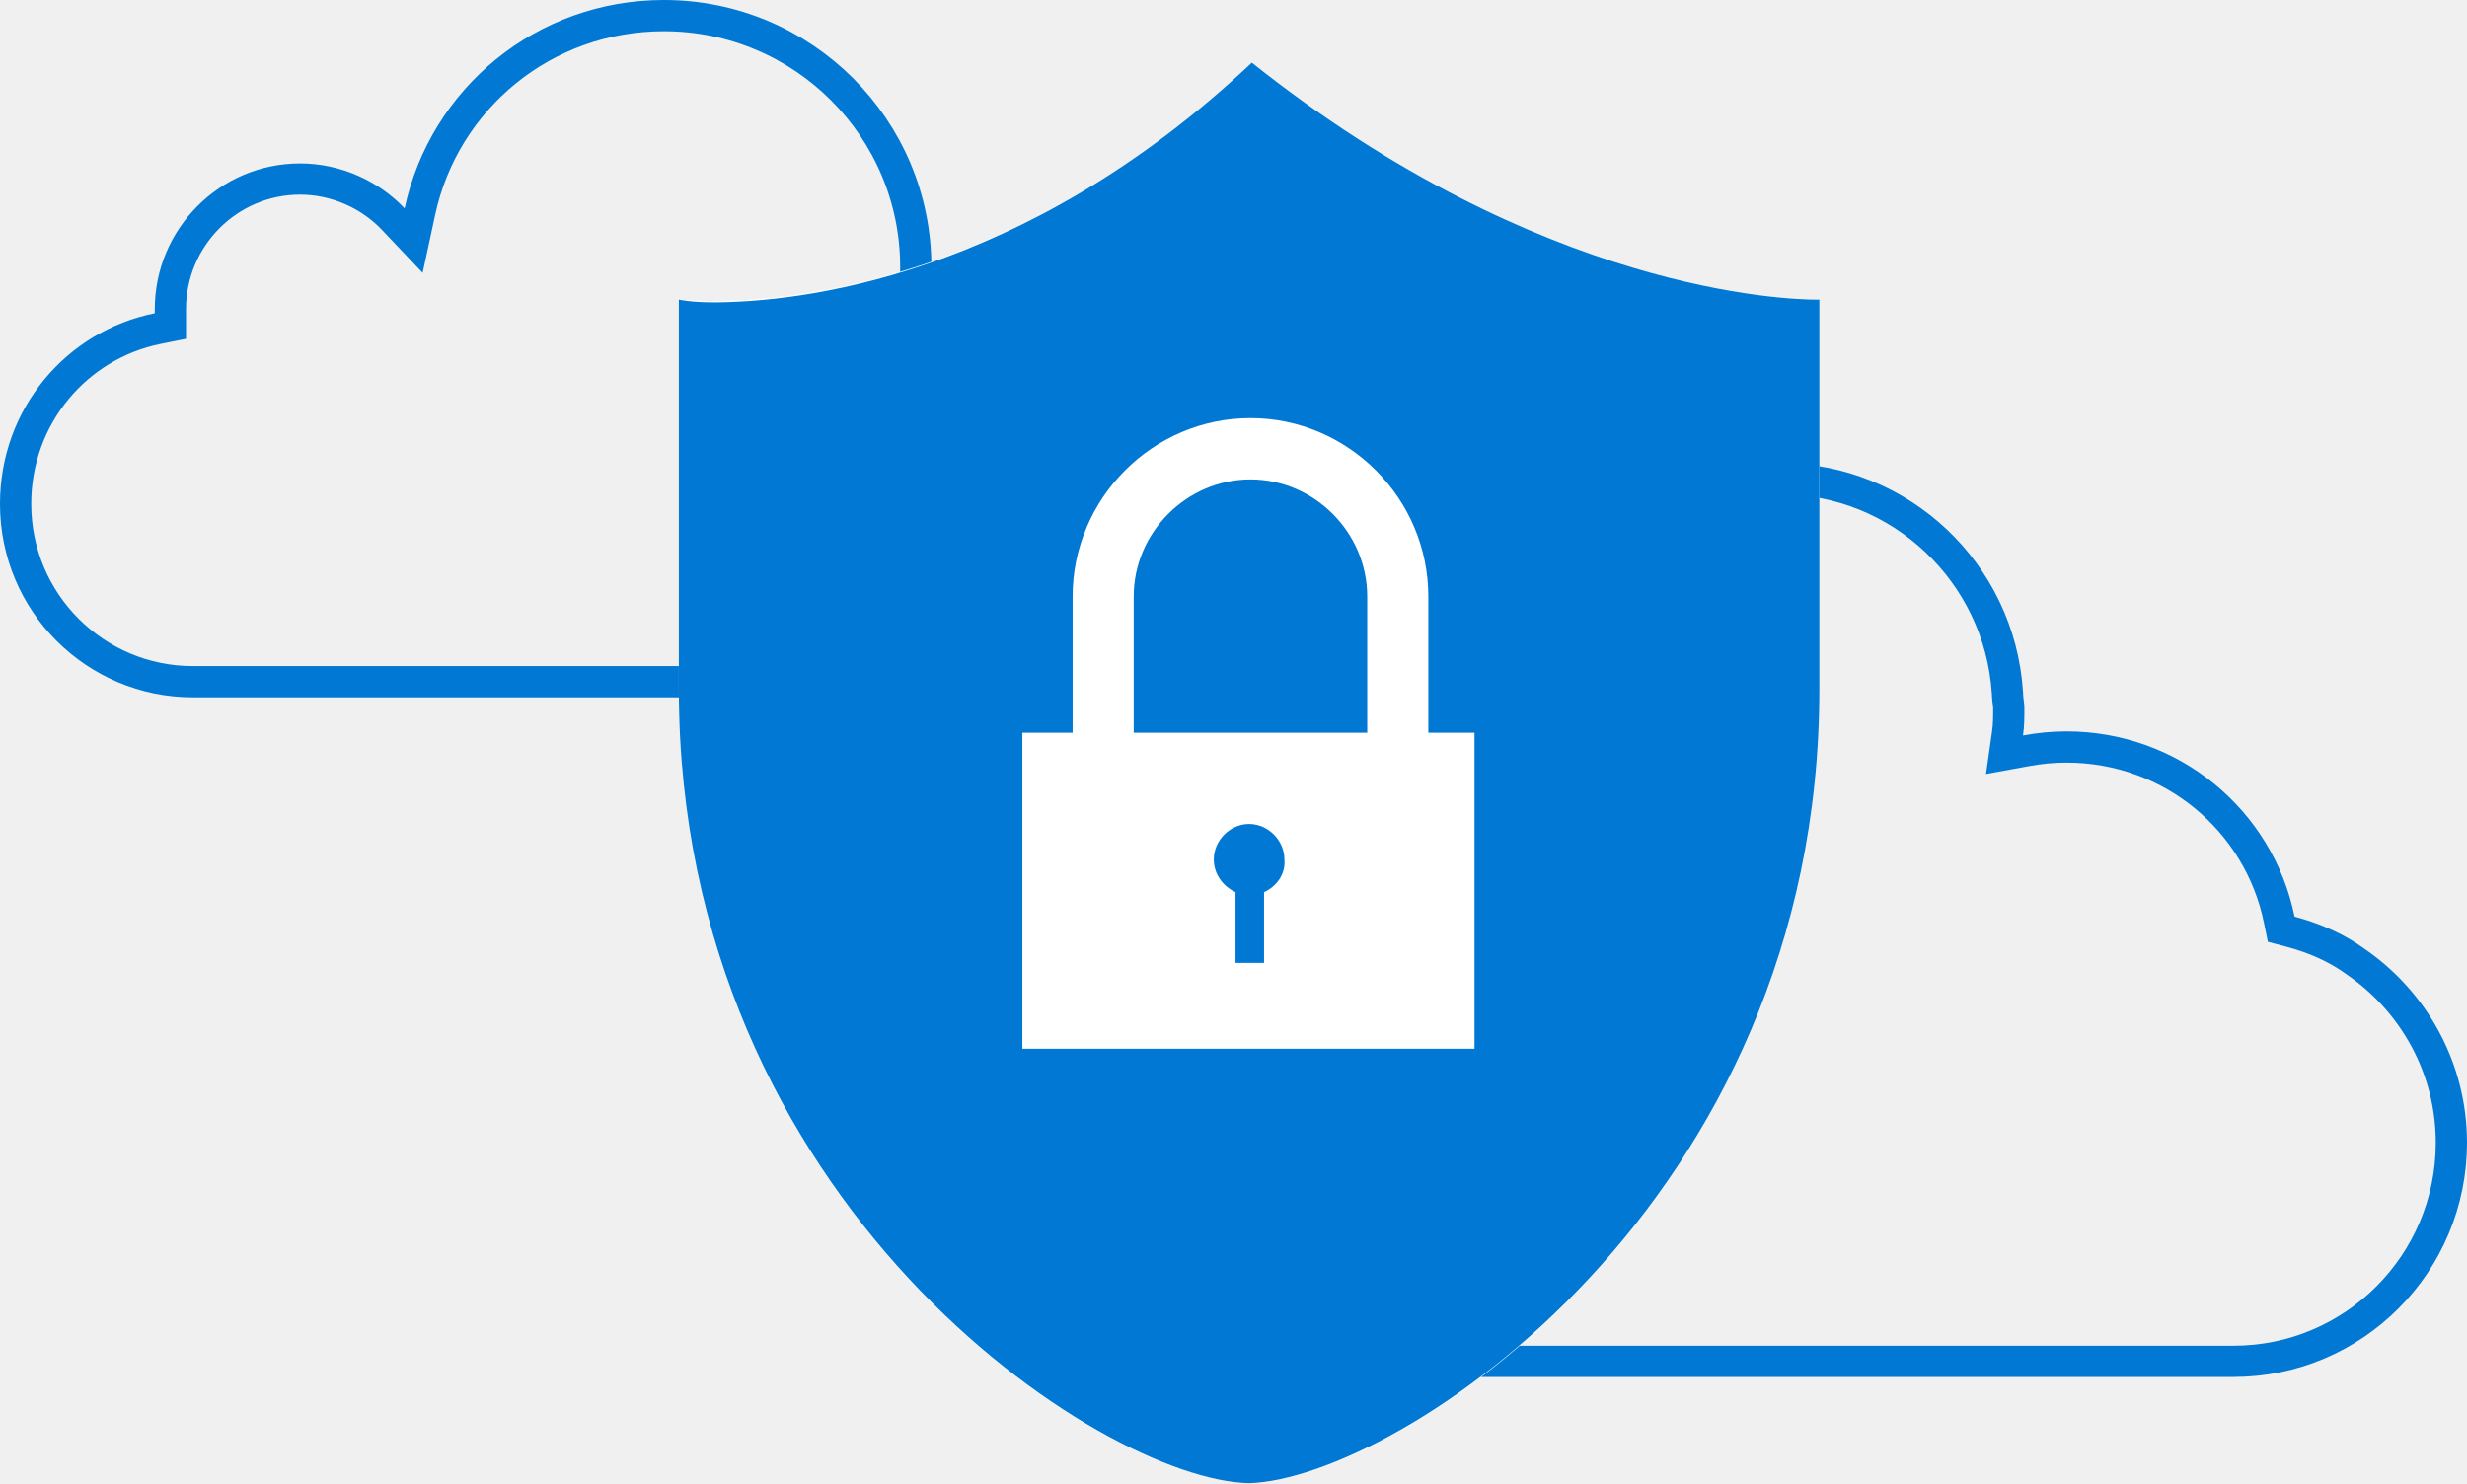
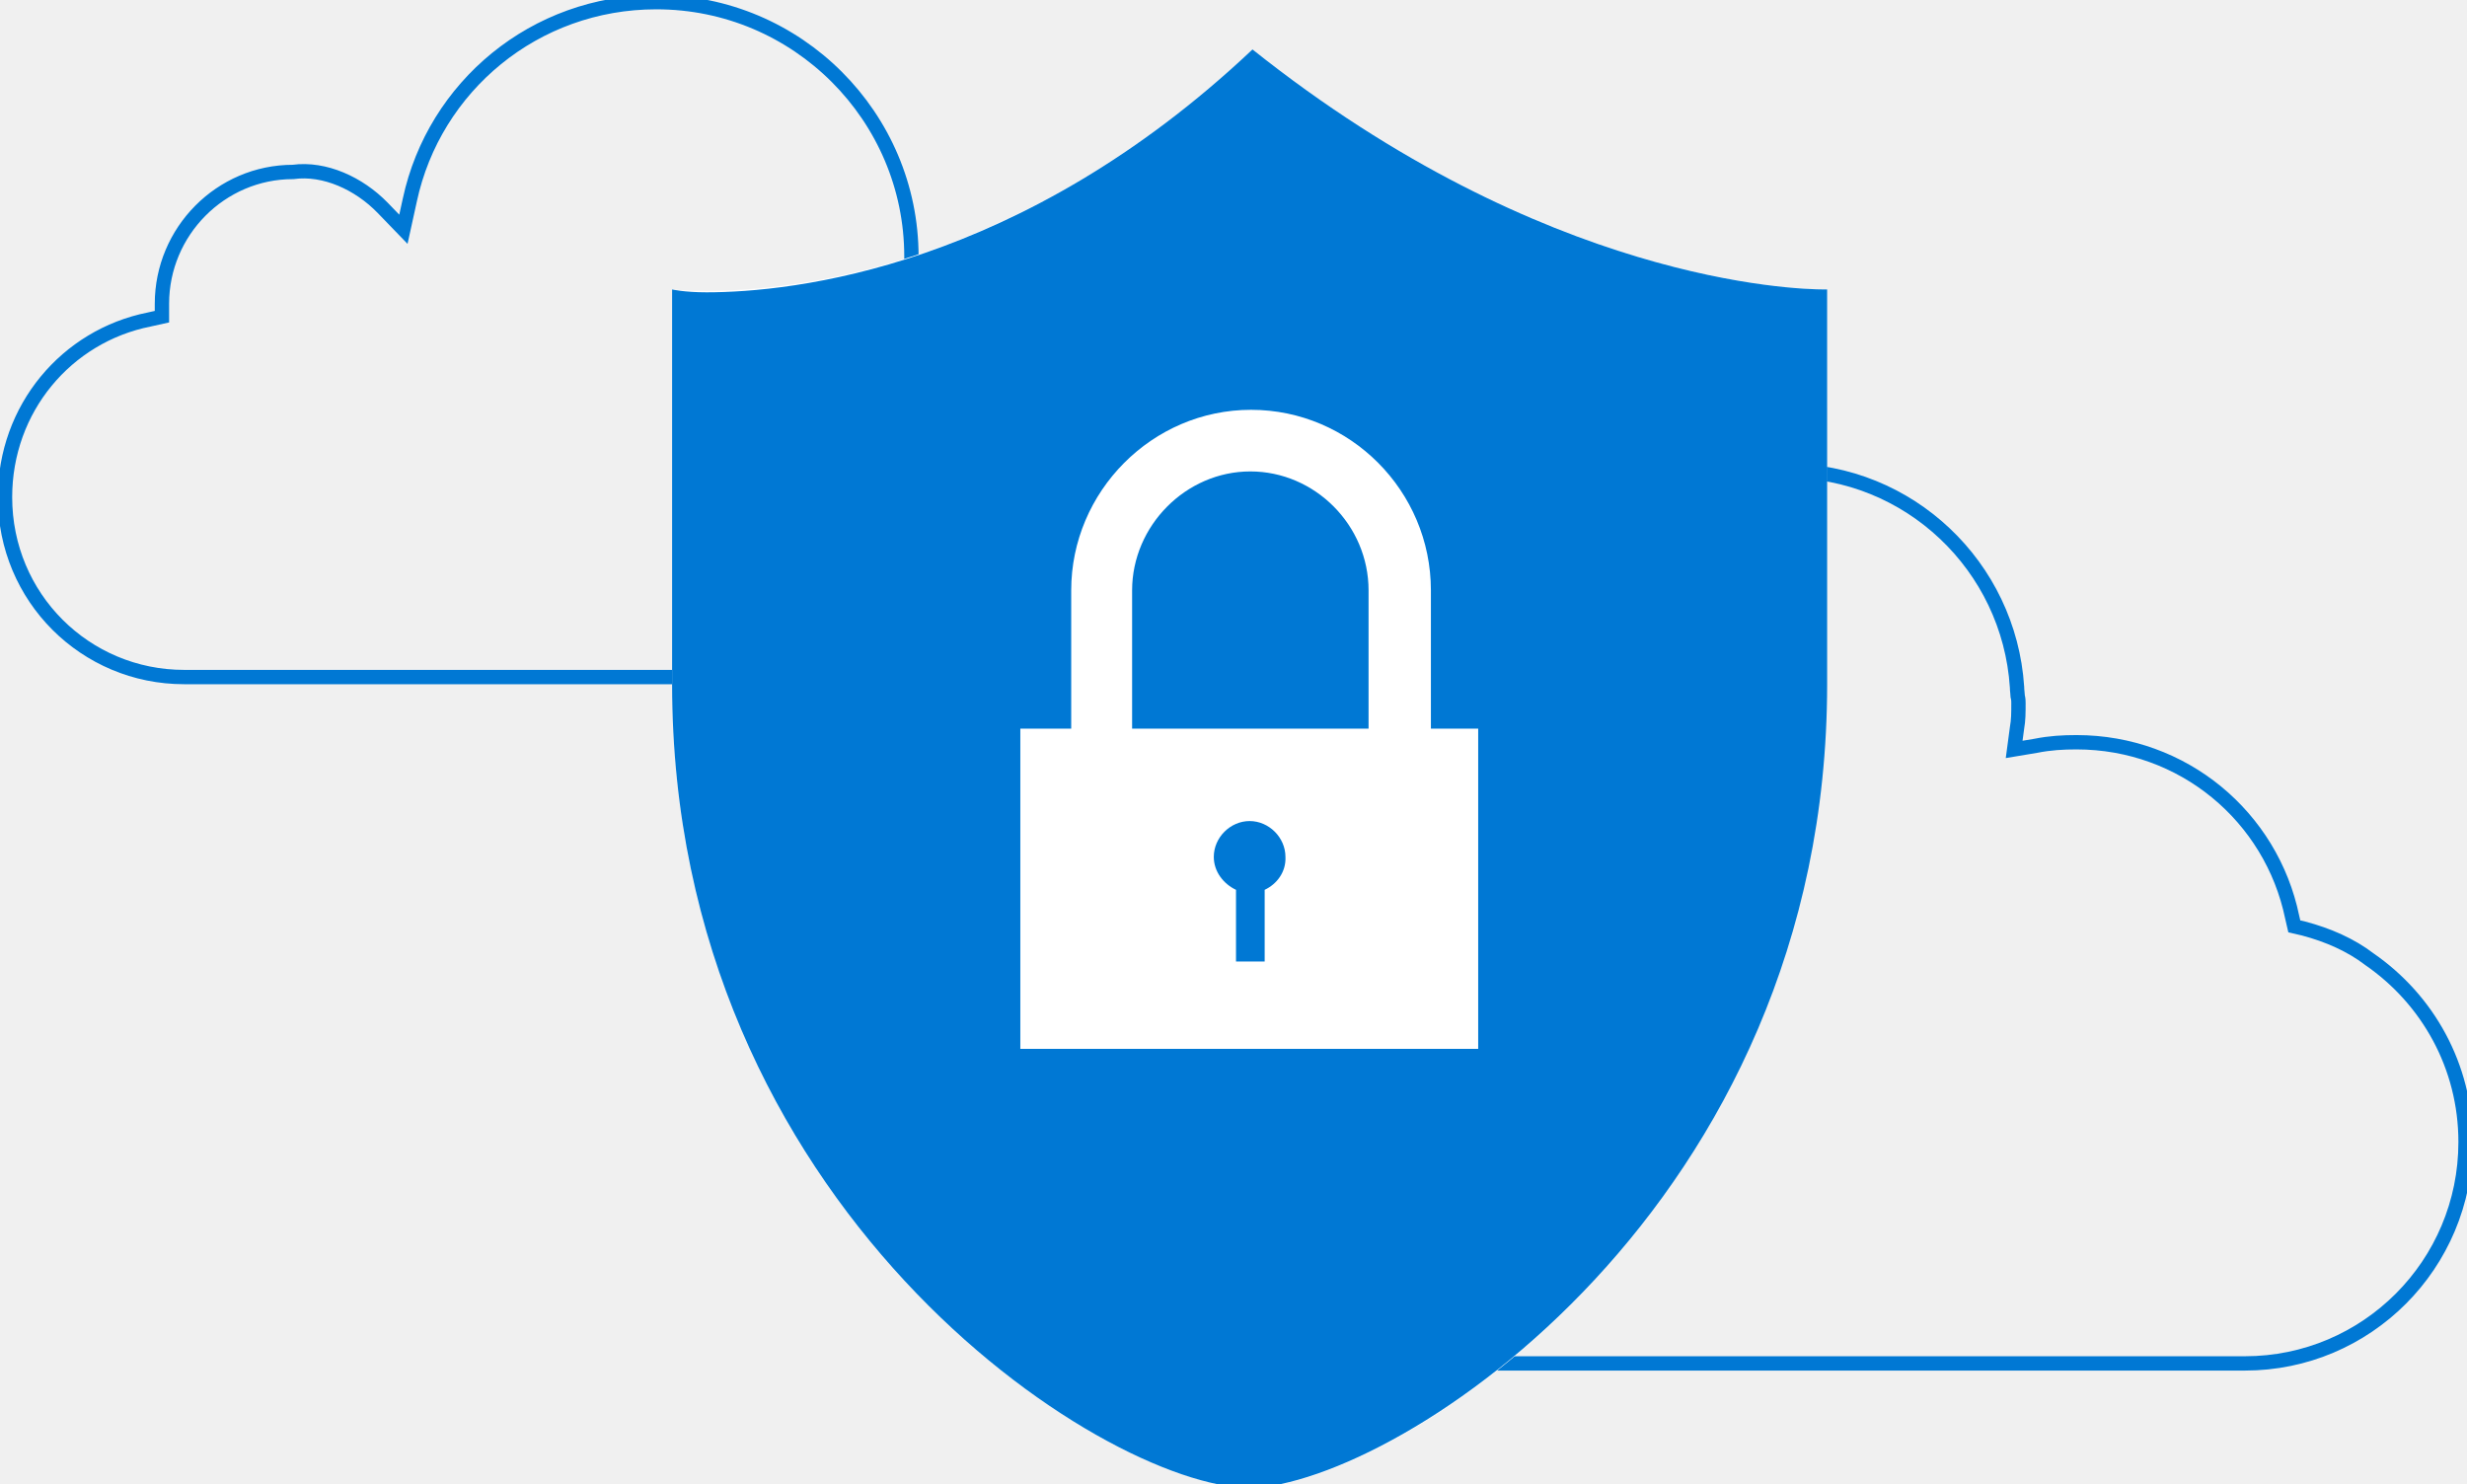
- <svg xmlns="http://www.w3.org/2000/svg" width="158" height="95" viewBox="0 0 158 95" fill="none">
-   <path d="M85.88 87.196L114 29.66V30.66C121.718 30.66 128.063 36.685 128.565 44.351C128.568 44.576 128.595 44.789 128.614 44.944L128.616 44.963C128.639 45.148 128.652 45.261 128.652 45.363C128.652 45.979 128.651 46.435 128.575 46.966L128.38 48.34L129.745 48.091C130.649 47.926 131.458 47.846 132.348 47.846C139.085 47.846 144.68 52.566 145.977 58.91L146.101 59.518L146.701 59.677C148.254 60.087 149.7 60.736 150.886 61.609L150.898 61.618L150.91 61.626C154.567 64.154 157 68.39 157 73.191C157 80.929 150.749 87.196 143.044 87.196H143.043H143.042H143.042H143.041H143.041H143.04H143.04H143.039H143.039H143.038H143.038H143.037H143.037H143.036H143.036H143.035H143.035H143.034H143.034H143.033H143.033H143.032H143.032H143.031H143.031H143.03H143.03H143.029H143.029H143.028H143.028H143.027H143.027H143.026H143.026H143.025H143.025H143.024H143.024H143.023H143.023H143.022H143.022H143.021H143.021H143.02H143.02H143.019H143.019H143.018H143.018H143.017H143.017H143.016H143.015H143.015H143.014H143.014H143.013H143.013H143.012H143.012H143.011H143.011H143.01H143.01H143.009H143.009H143.008H143.008H143.007H143.007H143.006H143.006H143.005H143.005H143.004H143.004H143.003H143.003H143.002H143.002H143.001H143.001H143H143H142.999H142.999H142.998H142.998H142.997H142.997H142.996H142.996H142.995H142.995H142.994H142.994H142.993H142.993H142.992H142.992H142.991H142.991H142.99H142.989H142.989H142.988H142.988H142.987H142.987H142.986H142.986H142.985H142.985H142.984H142.984H142.983H142.983H142.982H142.982H142.981H142.981H142.98H142.98H142.979H142.979H142.978H142.978H142.977H142.977H142.976H142.976H142.975H142.975H142.974H142.974H142.973H142.973H142.972H142.972H142.971H142.971H142.97H142.97H142.969H142.969H142.968H142.968H142.967H142.967H142.966H142.966H142.965H142.965H142.964H142.964H142.963H142.962H142.962H142.961H142.961H142.96H142.96H142.959H142.959H142.958H142.958H142.957H142.957H142.956H142.956H142.955H142.955H142.954H142.954H142.953H142.953H142.952H142.952H142.951H142.951H142.95H142.95H142.949H142.949H142.948H142.948H142.947H142.947H142.946H142.946H142.945H142.945H142.944H142.944H142.943H142.943H142.942H142.942H142.941H142.941H142.94H142.94H142.939H142.939H142.938H142.938H142.937H142.937H142.936H142.935H142.935H142.934H142.934H142.933H142.933H142.932H142.932H142.931H142.931H142.93H142.93H142.929H142.929H142.928H142.928H142.927H142.927H142.926H142.926H142.925H142.925H142.924H142.924H142.923H142.923H142.922H142.922H142.921H142.921H142.92H142.92H142.919H142.919H142.918H142.918H142.917H142.917H142.916H142.916H142.915H142.915H142.914H142.914H142.913H142.913H142.912H142.912H142.911H142.911H142.91H142.91H142.909H142.908H142.908H142.907H142.907H142.906H142.906H142.905H142.905H142.904H142.904H142.903H142.903H142.902H142.902H142.901H142.901H142.9H142.9H142.899H142.899H142.898H142.898H142.897H142.897H142.896H142.896H142.895H142.895H142.894H142.894H142.893H142.893H142.892H142.892H142.891H142.891H142.89H142.89H142.889H142.889H142.888H142.888H142.887H142.887H142.886H142.886H142.885H142.885H142.884H142.884H142.883H142.882H142.882H142.881H142.881H142.88H142.88H142.879H142.879H142.878H142.878H142.877H142.877H142.876H142.876H142.875H142.875H142.874H142.874H142.873H142.873H142.872H142.872H142.871H142.871H142.87H142.87H142.869H142.869H142.868H142.868H142.867H142.867H142.866H142.866H142.865H142.865H142.864H142.864H142.863H142.863H142.862H142.862H142.861H142.861H142.86H142.86H142.859H142.859H142.858H142.858H142.857H142.857H142.856H142.855H142.855H142.854H142.854H142.853H142.853H142.852H142.852H142.851H142.851H142.85H142.85H142.849H142.849H142.848H142.848H142.847H142.847H142.846H142.846H142.845H142.845H142.844H142.844H142.843H142.843H142.842H142.842H142.841H142.841H142.84H142.84H142.839H142.839H142.838H142.838H142.837H142.837H142.836H142.836H142.835H142.835H142.834H142.834H142.833H142.833H142.832H142.832H142.831H142.831H142.83H142.83H142.829H142.828H142.828H142.827H142.827H142.826H142.826H142.825H142.825H142.824H142.824H142.823H142.823H142.822H142.822H142.821H142.821H142.82H142.82H142.819H142.819H142.818H142.818H142.817H142.817H142.816H142.816H142.815H142.815H142.814H142.814H142.813H142.813H142.812H142.812H142.811H142.811H142.81H142.81H142.809H142.809H142.808H142.808H142.807H142.807H142.806H142.806H142.805H142.805H142.804H142.804H142.803H142.803H142.802H142.801H142.801H142.8H142.8H142.799H142.799H142.798H142.798H142.797H142.797H142.796H142.796H142.795H142.795H142.794H142.794H142.793H142.793H142.792H142.792H142.791H142.791H142.79H142.79H142.789H142.789H142.788H142.788H142.787H142.787H142.786H142.786H142.785H142.785H142.784H142.784H142.783H142.783H85.88Z" stroke="#0078D4" stroke-width="2" />
-   <path d="M25.187 14.035L26.491 15.412L26.891 13.557C28.445 6.336 34.825 1 42.522 1C51.448 1 58.652 8.229 58.652 17.098C58.652 19.052 58.247 20.942 57.582 22.777L58.522 23.117L48.174 44.665V43.665H48.17H48.166H48.161H48.156H48.149H48.142H48.133H48.125H48.115H48.105H48.094H48.082H48.069H48.056H48.042H48.027H48.011H47.995H47.978H47.96H47.942H47.923H47.903H47.882H47.861H47.839H47.816H47.793H47.769H47.744H47.718H47.692H47.665H47.638H47.61H47.581H47.551H47.521H47.49H47.458H47.426H47.393H47.36H47.326H47.291H47.255H47.219H47.182H47.145H47.107H47.068H47.029H46.989H46.949H46.907H46.866H46.823H46.78H46.737H46.692H46.648H46.602H46.556H46.51H46.462H46.415H46.367H46.318H46.268H46.218H46.167H46.116H46.065H46.012H45.959H45.906H45.852H45.797H45.742H45.687H45.631H45.574H45.517H45.459H45.401H45.342H45.283H45.223H45.163H45.102H45.04H44.978H44.916H44.853H44.79H44.726H44.662H44.597H44.532H44.466H44.4H44.333H44.266H44.198H44.13H44.061H43.992H43.923H43.853H43.782H43.712H43.64H43.569H43.496H43.424H43.351H43.277H43.203H43.129H43.054H42.979H42.904H42.828H42.751H42.674H42.597H42.52H42.442H42.363H42.284H42.205H42.126H42.046H41.966H41.885H41.804H41.722H41.641H41.559H41.476H41.393H41.31H41.227H41.143H41.059H40.974H40.889H40.804H40.718H40.632H40.546H40.46H40.373H40.285H40.198H40.11H40.022H39.934H39.845H39.756H39.667H39.577H39.487H39.397H39.307H39.216H39.125H39.034H38.942H38.85H38.758H38.666H38.573H38.481H38.388H38.294H38.201H38.107H38.013H37.918H37.824H37.729H37.634H37.539H37.444H37.348H37.252H37.156H37.06H36.963H36.866H36.77H36.672H36.575H36.478H36.38H36.282H36.184H36.086H35.988H35.889H35.79H35.691H35.592H35.493H35.394H35.294H35.195H35.095H34.995H34.895H34.794H34.694H34.594H34.493H34.392H34.291H34.19H34.089H33.988H33.887H33.785H33.684H33.582H33.48H33.378H33.276H33.174H33.072H32.97H32.868H32.765H32.663H32.56H32.458H32.355H32.253H32.15H32.047H31.944H31.841H31.738H31.635H31.532H31.429H31.326H31.223H31.12H31.016H30.913H30.81H30.707H30.603H30.5H30.397H30.294H30.19H30.087H29.984H29.88H29.777H29.674H29.57H29.467H29.364H29.261H29.158H29.055H28.952H28.849H28.745H28.643H28.54H28.437H28.334H28.231H28.129H28.026H27.923H27.821H27.718H27.616H27.514H27.412H27.31H27.208H27.106H27.004H26.902H26.801H26.699H26.598H26.496H26.395H26.294H26.193H26.092H25.991H25.891H25.791H25.69H25.59H25.49H25.39H25.29H25.191H25.091H24.992H24.893H24.794H24.695H24.596H24.498H24.399H24.301H24.203H24.106H24.008H23.911H23.813H23.716H23.619H23.523H23.427H23.33H23.234H23.139H23.043H22.948H22.852H22.758H22.663H22.568H22.474H22.38H22.286H22.193H22.1H22.007H21.914H21.821H21.729H21.637H21.546H21.454H21.363H21.272H21.181H21.091H21.001H20.911H20.822H20.733H20.644H20.555H20.467H20.379H20.291H20.204H20.117H20.03H19.944H19.857H19.772H19.686H19.601H19.516H19.432H19.348H19.264H19.18H19.097H19.015H18.932H18.85H18.769H18.688H18.607H18.526H18.446H18.366H18.287H18.208H18.129H18.051H17.973H17.895H17.819H17.742H17.666H17.59H17.514H17.439H17.365H17.291H17.217H17.143H17.071H16.998H16.926H16.855H16.783H16.713H16.642H16.573H16.503H16.434H16.366H16.298H16.23H16.163H16.097H16.031H15.965H15.9H15.835H15.771H15.707H15.644H15.582H15.52H15.458H15.397H15.336H15.276H15.216H15.157H15.098H15.04H14.983H14.926H14.869H14.813H14.758H14.703H14.649H14.595H14.542H14.489H14.437H14.386H14.335H14.284H14.234H14.185H14.136H14.088H14.041H13.994H13.947H13.902H13.856H13.812H13.768H13.724H13.682H13.639H13.598H13.557H13.517H13.477H13.438H13.399H13.362H13.324H13.288H13.252H13.217H13.182H13.148H13.115H13.082H13.05H13.019H12.988H12.958H12.929H12.9H12.872H12.845H12.818H12.792H12.767H12.742H12.719H12.695H12.673H12.651H12.63H12.61H12.59H12.571H12.553H12.535H12.519H12.503H12.487H12.473H12.459H12.446H12.434H12.422H12.411H12.401H12.392H12.383H12.375H12.368H12.362H12.357H12.352H12.348C6.116 43.665 1 38.615 1 32.277C1 26.653 4.919 22.086 10.11 21.045L10.913 20.884V20.064V20.064V20.063V20.063V20.062V20.062V20.061V20.061V20.06V20.06V20.059V20.059V20.058V20.058V20.057V20.057V20.056V20.056V20.055V20.055V20.054V20.053V20.053V20.052V20.052V20.052V20.051V20.05V20.05V20.049V20.049V20.048V20.048V20.047V20.047V20.046V20.046V20.045V20.045V20.044V20.044V20.043V20.043V20.042V20.042V20.041V20.041V20.04V20.04V20.039V20.039V20.038V20.038V20.037V20.037V20.036V20.036V20.035V20.035V20.034V20.034V20.033V20.033V20.032V20.032V20.031V20.03V20.03V20.029V20.029V20.029V20.028V20.027V20.027V20.026V20.026V20.025V20.025V20.024V20.024V20.023V20.023V20.022V20.022V20.021V20.021V20.02V20.02V20.019V20.019V20.018V20.018V20.017V20.017V20.016V20.016V20.015V20.015V20.014V20.014V20.013V20.013V20.012V20.012V20.011V20.011V20.01V20.01V20.009V20.009V20.008V20.008V20.007V20.006V20.006V20.006V20.005V20.005V20.004V20.003V20.003V20.002V20.002V20.001V20.001V20V20V19.999V19.999V19.998V19.998V19.997V19.997V19.996V19.996V19.995V19.995V19.994V19.994V19.993V19.993V19.992V19.992V19.991V19.991V19.99V19.99V19.989V19.989V19.988V19.988V19.987V19.987V19.986V19.986V19.985V19.985V19.984V19.983V19.983V19.983V19.982V19.982V19.981V19.98V19.98V19.979V19.979V19.978V19.978V19.977V19.977V19.976V19.976V19.975V19.975V19.974V19.974V19.973V19.973V19.972V19.972V19.971V19.971V19.97V19.97V19.969V19.969V19.968V19.968V19.967V19.967V19.966V19.966V19.965V19.965V19.964V19.964V19.963V19.963V19.962V19.962V19.961V19.96V19.96V19.959V19.959V19.959V19.958V19.957V19.957V19.956V19.956V19.955V19.955V19.954V19.954V19.953V19.953V19.952V19.952V19.951V19.951V19.95V19.95V19.949V19.949V19.948V19.948V19.947V19.947V19.946V19.946V19.945V19.945V19.944V19.944V19.943V19.943V19.942V19.942V19.941V19.941V19.94V19.94V19.939V19.939V19.938V19.938V19.937V19.936V19.936V19.936V19.935V19.934V19.934V19.933V19.933V19.932V19.932V19.931V19.931V19.93V19.93V19.929V19.929V19.928V19.928V19.927V19.927V19.926V19.926V19.925V19.925V19.924V19.924V19.923V19.923V19.922V19.922V19.921V19.921V19.92V19.92V19.919V19.919V19.918V19.918V19.917V19.917V19.916V19.916V19.915V19.915V19.914V19.913V19.913V19.913V19.912V19.911V19.911V19.91V19.91V19.909V19.909V19.908V19.908V19.907V19.907V19.906V19.906V19.905V19.905V19.904V19.904V19.903V19.903V19.902V19.902V19.901V19.901V19.9V19.9V19.899V19.899V19.898V19.898V19.897V19.897V19.896V19.896V19.895V19.895V19.894V19.894V19.893V19.892V19.892V19.892V19.891V19.89V19.89V19.89V19.889V19.888V19.888V19.887V19.887V19.886V19.886V19.885V19.885V19.884V19.884V19.883V19.883V19.882V19.882V19.881V19.881V19.88V19.88V19.879V19.879V19.878V19.878V19.877V19.877V19.876V19.876V19.875V19.875V19.874V19.874V19.873V19.873V19.872V19.872V19.871V19.871V19.87V19.869V19.869V19.869V19.868V19.867V19.867V19.866V19.866V19.865V19.865V19.864V19.864V19.863V19.863V19.862V19.862V19.861V19.861V19.86V19.86V19.859V19.859V19.858V19.858V19.857V19.857V19.856V19.856V19.855V19.855V19.854V19.854V19.853V19.853V19.852V19.852V19.851V19.851V19.85V19.85V19.849V19.849V19.848V19.848V19.847V19.846V19.846V19.846V19.845V19.845V19.844V19.843V19.843V19.842V19.842V19.841V19.841V19.84V19.84V19.839V19.839V19.838V19.838V19.837V19.837V19.836V19.836V19.835V19.835V19.834V19.834V19.833V19.833V19.832V19.832V19.831V19.831V19.83V19.83V19.829V19.829V19.828V19.828V19.827V19.827V19.826V19.826V19.825V19.825V19.824V19.823V19.823V19.823V19.822V19.822V19.821V19.82V19.82V19.819V19.819V19.818V19.818V19.817V19.817V19.816V19.816V19.815V19.815V19.814V19.814V19.813V19.813V19.812V19.812V19.811V19.811V19.81V19.81V19.809V19.809V19.808V19.808V19.807V19.807V19.806V19.806V19.805V19.805V19.804V19.804V19.803V19.803C10.913 15.205 14.642 11.468 19.217 11.468C21.54 11.468 23.716 12.481 25.187 14.035Z" stroke="#0078D4" stroke-width="2" />
-   <path d="M116.522 44.141C116.522 77.117 89.478 94.826 80 95C80.087 95 80.087 95 80.174 95H79.826C79.913 95 79.913 95 80 95C70.435 94.826 43.478 77.117 43.478 44.141C43.478 37.25 43.478 19.192 43.478 19.192C43.478 19.192 44.261 19.279 45.652 19.279C51.044 19.279 65.478 17.883 80.174 4.013C98.696 18.756 114.522 19.192 116.348 19.192C116.435 19.192 116.522 19.192 116.522 19.192C116.522 19.192 116.522 37.25 116.522 44.141Z" fill="white" />
-   <path d="M116.348 19.192C114.522 19.192 98.696 18.756 80.174 4.013C65.478 17.883 51.044 19.366 45.652 19.366C44.261 19.366 43.478 19.192 43.478 19.192C43.478 19.192 43.478 37.25 43.478 44.141C43.478 77.117 70.522 94.826 80 95C89.478 94.738 116.522 77.117 116.522 44.141C116.522 37.25 116.522 19.192 116.522 19.192C116.522 19.192 116.435 19.192 116.348 19.192Z" fill="#0078D4" />
-   <path d="M91.478 46.933V38.209C91.478 31.928 86.348 26.781 80.087 26.781C73.826 26.781 68.696 31.928 68.696 38.209V46.933H65.478V67.172H94.435V46.933H91.478ZM72.609 45.624V38.209C72.609 34.109 76 30.707 80.087 30.707C84.174 30.707 87.565 34.109 87.565 38.209V46.933H72.609V45.624ZM80.957 57.14V61.676H79.13V57.14C78.348 56.791 77.739 56.005 77.739 55.046C77.739 53.825 78.783 52.778 80 52.778C81.217 52.778 82.261 53.825 82.261 55.046C82.348 56.005 81.739 56.791 80.957 57.14Z" fill="white" />
+ <svg xmlns="http://www.w3.org/2000/svg" version="1.1" id="Layer_1" x="0px" y="0px" viewBox="0 0 344.3 207" style="enable-background:new 0 0 344.3 207;" xml:space="preserve">
+   <style type="text/css">
+ 	.st0{fill:none;stroke:#0078D4;stroke-width:2;}
+ 	.st1{fill:#FFFFFF;}
+ 	.st2{fill:#0078D4;}
+ </style>
+   <path class="st0" d="M187.3,190.5l62.1-127v2.2c17,0,31,13.3,32.1,30.2c0,0.5,0.1,1,0.1,1.3l0,0c0.1,0.4,0.1,0.7,0.1,0.9  c0,1.4,0,2.4-0.2,3.5l-0.4,3l3-0.5c2-0.4,3.8-0.5,5.7-0.5c14.9,0,27.2,10.4,30.1,24.4l0.3,1.3l1.3,0.3c3.4,0.9,6.6,2.3,9.2,4.3l0,0  l0,0c8.1,5.6,13.4,14.9,13.4,25.5c0,17.1-13.8,30.9-30.8,30.9h0h0l0,0h0l0,0h0l0,0h0l0,0h0l0,0h0l0,0h0l0,0h0l0,0h0l0,0h0l0,0h0l0,0  h0l0,0h0l0,0h0l0,0h0l0,0h0l0,0h0l0,0h0l0,0h0l0,0h0l0,0h0l0,0h0l0,0h0l0,0h0l0,0h0l0,0h0l0,0h0h0l0,0h0l0,0h0l0,0h0l0,0h0l0,0h0  l0,0h0l0,0h0l0,0h0l0,0h0l0,0h0l0,0h0l0,0h0l0,0h0l0,0h0l0,0h0l0,0h0l0,0h0l0,0h0l0,0h0l0,0h0l0,0h0l0,0h0l0,0h0l0,0h0l0,0h0h0l0,0  h0l0,0h0l0,0h0l0,0h0l0,0h0l0,0h0l0,0h0l0,0h0l0,0h0l0,0h0l0,0h0l0,0h0l0,0h0l0,0h0l0,0h0l0,0h0l0,0h0l0,0h0l0,0h0l0,0h0l0,0h0l0,0  h0l0,0h0l0,0h0l0,0h0l0,0h0h0l0,0h0l0,0h0l0,0h0l0,0h0l0,0h0l0,0h0l0,0h0l0,0h0l0,0h0l0,0h0l0,0h0l0,0h0l0,0h0l0,0h0l0,0h0l0,0h0  l0,0h0l0,0h0l0,0h0l0,0h0l0,0h0l0,0h0l0,0h0l0,0h0l0,0h0l0,0h0h0l0,0h0l0,0h0l0,0h0l0,0h0l0,0h0l0,0h0l0,0h0l0,0h0l0,0h0l0,0h0l0,0  h0l0,0h0l0,0h0l0,0h0l0,0h0l0,0h0l0,0h0l0,0h0l0,0h0l0,0h0l0,0h0l0,0h0l0,0h0l0,0h0l0,0h0l0,0h0h0l0,0h0l0,0h0l0,0h0l0,0h0l0,0h0  l0,0h0l0,0h0l0,0h0l0,0h0l0,0h0l0,0h0l0,0h0l0,0h0l0,0h0l0,0h0l0,0h0l0,0h0l0,0h0l0,0h0l0,0h0l0,0h0l0,0h0l0,0h0l0,0h0l0,0h0h0l0,0  h0l0,0h0l0,0h0l0,0h0l0,0h0l0,0h0l0,0h0l0,0h0l0,0h0l0,0h0l0,0h0l0,0h0l0,0h0l0,0h0l0,0h0l0,0h0l0,0h0l0,0h0l0,0h0l0,0h0l0,0h0l0,0  h0l0,0h0l0,0h0l0,0h0l0,0h0h0l0,0h0l0,0h0l0,0h0l0,0h0l0,0h0l0,0h0l0,0h0l0,0h0l0,0h0l0,0h0l0,0h0l0,0h0l0,0h0l0,0h0l0,0h0l0,0h0  l0,0h0l0,0h0l0,0h0l0,0h0l0,0h0l0,0h0l0,0h0l0,0h0l0,0h0l0,0h0h0l0,0h0l0,0h0l0,0h0l0,0h0l0,0h0l0,0h0l0,0h0l0,0h0l0,0h0l0,0h0l0,0  h0l0,0h0l0,0h0l0,0h0l0,0h0l0,0h0l0,0h0l0,0h0l0,0h0l0,0h0l0,0h0l0,0h0l0,0h0l0,0h0l0,0h0l0,0h0h0l0,0h0l0,0h0l0,0h0l0,0h0l0,0h0  l0,0h0l0,0h0l0,0h0l0,0h0l0,0h0l0,0h0l0,0h0l0,0h0l0,0h0l0,0h0l0,0h0l0,0h0l0,0h0l0,0H187.3z" />
+   <path class="st0" d="M53.4,29l2.9,3l0.9-4.1C60.6,12.1,74.6,0.3,91.6,0.3c19.7,0,35.6,16,35.6,35.5c0,4.3-0.9,8.5-2.4,12.5l2.1,0.8  l-22.8,47.6v-2.2h0h0h0h0h0h0h0h0h0h0h0h0h0h0h0h0h0h0h0h0h0h0h0h0h0h0h-0.1h-0.1h-0.1h-0.1h-0.1H103H103h-0.1h-0.1h-0.1h-0.1h-0.1  h-0.1h-0.1h-0.1h-0.1h-0.1h-0.1h-0.1h-0.1H102h-0.1h-0.1h-0.1h-0.1h-0.1h-0.1h-0.1h-0.1h-0.1h-0.1H101h-0.1h-0.1h-0.1h-0.1h-0.1  h-0.1h-0.1h-0.1h-0.1H100h-0.1h-0.1h-0.1h-0.1h-0.1h-0.1h-0.1h-0.1H99h-0.1h-0.1h-0.1h-0.1h-0.1h-0.1h-0.1H98h-0.1h-0.1h-0.1h-0.1  h-0.1h-0.1h-0.1h-0.1h-0.1h-0.1h-0.1h-0.1h-0.1h-0.1h-0.1h-0.1h-0.1h-0.1h-0.1h-0.2H95h-0.2h-0.2h-0.2h-0.2h-0.2h-0.2h-0.2h-0.2  h-0.2h-0.2h-0.2h-0.2H93h-0.2h-0.2h-0.2h-0.2h-0.2H92h-0.2h-0.2h-0.2h-0.2h-0.2h-0.2h-0.2h-0.2h-0.2h-0.2H90h-0.2h-0.2h-0.2h-0.2  h-0.2H89h-0.2h-0.2h-0.2h-0.2H88h-0.2h-0.2h-0.2h-0.2h-0.2h-0.2h-0.2h-0.2h-0.2h-0.2h-0.2h-0.2h-0.2h-0.2h-0.2h-0.2h-0.2h-0.2h-0.2  h-0.2h-0.2h-0.2h-0.2h-0.2h-0.2h-0.2h-0.2h-0.2h-0.2h-0.2h-0.2h-0.2h-0.2h-0.2h-0.2h-0.2h-0.2h-0.2h-0.2H80h-0.2h-0.2h-0.2h-0.2  h-0.2h-0.2h-0.2h-0.2h-0.2h-0.2h-0.2h-0.2h-0.2H77h-0.2h-0.2h-0.2h-0.2h-0.2h-0.2h-0.2h-0.2H75h-0.2h-0.2h-0.2h-0.2h-0.2h-0.2h-0.2  h-0.2H73h-0.2h-0.2h-0.2h-0.2h-0.2h-0.2h-0.2h-0.2H71h-0.2h-0.2h-0.2h-0.2h-0.2h-0.2h-0.2h-0.2H69h-0.2h-0.2h-0.2h-0.2h-0.2h-0.2  h-0.2h-0.2h-0.2h-0.2h-0.2h-0.2H66h-0.2h-0.2h-0.2h-0.2h-0.2h-0.2h-0.2h-0.2H64h-0.2h-0.2h-0.2h-0.2h-0.2h-0.2h-0.2h-0.2h-0.2h-0.2  h-0.2h-0.2H61h-0.2h-0.2h-0.2h-0.2h-0.2h-0.2h-0.2h-0.2H59h-0.2h-0.2h-0.2h-0.2h-0.2h-0.2h-0.2h-0.2h-0.2h-0.2h-0.2h-0.2H56h-0.2  h-0.2h-0.2h-0.2h-0.2h-0.2h-0.2h-0.2H54h-0.2h-0.2h-0.2h-0.2h-0.2h-0.2h-0.2h-0.2h-0.2h-0.2h-0.2h-0.2h-0.2H51h-0.2h-0.2h-0.2h-0.2  h-0.2h-0.2h-0.2h-0.2h-0.2h-0.2h-0.2h-0.2h-0.2H48h-0.2h-0.2h-0.2h-0.2H47h-0.2h-0.2h-0.2h-0.2H46h-0.2h-0.2h-0.2h-0.2h-0.2h-0.2  h-0.2h-0.2h-0.2h-0.2h-0.2h-0.2h-0.2h-0.2H43h-0.2h-0.2h-0.2h-0.2H42h-0.2h-0.2h-0.2h-0.2h-0.2h-0.2h-0.2h-0.2h-0.2h-0.2h-0.2h-0.2  h-0.2h-0.2h-0.2H39h-0.2h-0.2h-0.2h-0.2h-0.2H38h-0.2h-0.2h-0.2h-0.2h-0.2h-0.2h-0.2h-0.2h-0.2h-0.2h-0.2H36h-0.2h-0.2h-0.2h-0.2  h-0.2H35h-0.2h-0.2h-0.2h-0.2h-0.2h-0.2h-0.2h-0.1h-0.1h-0.1h-0.1h-0.1H33h-0.1h-0.1h-0.1h-0.1h-0.1h-0.1H32h-0.1h-0.1h-0.1h-0.1  h-0.1h-0.1h-0.1H31h-0.1h-0.1h-0.1h-0.1h-0.1h-0.1h-0.1H30h-0.1h-0.1h-0.1h-0.1h-0.1h-0.1h-0.1h-0.1H29h-0.1h-0.1h-0.1h-0.1h-0.1  h-0.1h-0.1h-0.1h-0.1H28h-0.1h-0.1h-0.1h-0.1h-0.1h-0.1h-0.1h-0.1h-0.1h-0.1H27H27h-0.1h-0.1h-0.1h-0.1h-0.1h-0.1h-0.1h-0.1h-0.1  h-0.1h-0.1h-0.1h-0.1H26H26h-0.1h-0.1h-0.1h0h0h0h0h0h0h0h0h0h0h0h0h0h0h0h0h0h0h0h0h0h0h0h0h0h0c-13.8,0-25-11.1-25-25.1  c0-12.4,8.6-22.5,20.1-24.8l1.8-0.4v-1.8v0v0v0v0v0v0v0v0v0v0v0v0v0v0v0v0v0v0v0v0v0v0v0v0v0v0v0v0v0v0v0v0v0v0v0v0v0v0v0v0v0v0v0v0  v0v0v0v0v0v0v0v0v0v0v0v0v0v0v0v0v0v0v0v0v0v0v0v0v0v0v0v0v0v0v0v0v0v0v0v0v0v0v0v0v0v0v0v0v0v0v0v0v0v0v0v0v0v0v0v0v0v0v0v0v0v0v0  v0v0v0v0v0v0v0v0v0v0v0v0v0v0v0v0v0v0v0v0v0v0v0v0v0v0v0v0v0v0v0v0v0v0v0v0v0v0v0v0v0v0v0v0v0v0v0v0v0v0v0v0v0v0v0v0v0v0v0v0v0v0v0  v0v0v0v0v0v0v0v0v0v0v0v0v0v0v0v0v0v0v0v0v0v0v0v0v0v0v0v0v0v0v0v0v0v0v0v0v0v0v0v0v0v0v0v0v0v0v0v0v0v0v0v0v0v0v0v0v0v0v0v0v0v0v0  v0v0v0v0v0v0v0v0v0v0v0v0v0v0v0v0v0v0v0v0v0v0v0v0v0v0v0v0v0v0v0v0v0v0v0v0v0v0v0v0v0v0v0v0v0v0v0v0v0v0v0v0v0v0v0v0v0v0v0v0v0v0v0  v0v0v0v0v0v0v0v0v0v0v0v0v0v0v0v0v0v0v0v0v0v0v0v0v0v0v0v0v0v0v0v0v0v0v0v0v0v0v0v0v0v0v0v0v0v0v0v0v0v0v0v0v0v0v0v0v0v0v0v0v0v0v0  v0v0v0v0v0v0v0v0v0v0v0v0v0v0v0v0v0v0v0v0v0v0v0v0v0v0v0v0v0v0v0v0v0v0v0v0v0v0v0v0v0v0v0v0v0v0v0v0v0v0v0v0v0v0v0v0v0v0v0v0v0v0v0  v0v0v0v0v0v0v0v0v0v0v0v0v0v0v0v0v0v0v0v0v0v0v0v0v0v0v0v0v0v0v0v0v0v0v0v0v0v0v0v0v0v0v0v0v0v0v0v0v0v0v0v0v0v0v0v0v0v0v0v0v0v0v0  v0v0v0v0v0v0v0v0v0v0v0v0v0v0v0v0v0v0v0v0v0v0v0v0v0v0v0c0-10.1,8.2-18.4,18.3-18.4C45.3,23.4,50.1,25.6,53.4,29z" />
+   <path class="st1" d="M254.9,95.5c0,72.8-59.7,111.9-80.6,112.2c0.2,0,0.2,0,0.4,0H174c0.2,0,0.2,0,0.4,0  c-21.1-0.4-80.6-39.5-80.6-112.2c0-15.2,0-55.1,0-55.1s1.7,0.2,4.8,0.2c11.9,0,43.8-3.1,76.2-33.7c40.9,32.5,75.8,33.5,79.8,33.5  c0.2,0,0.4,0,0.4,0S254.9,80.3,254.9,95.5z" />
+   <path class="st2" d="M254.6,40.4c-4,0-39-1-79.8-33.5c-32.4,30.6-64.3,33.9-76.2,33.9c-3.1,0-4.8-0.4-4.8-0.4s0,39.9,0,55.1  c0,72.8,59.7,111.9,80.6,112.2c20.9-0.6,80.6-39.5,80.6-112.2c0-15.2,0-55.1,0-55.1S254.8,40.4,254.6,40.4z" />
+   <path class="st1" d="M199.7,101.6V82.4c0-13.9-11.3-25.2-25.1-25.2c-13.8,0-25.1,11.4-25.1,25.2v19.3h-7.1v44.7h63.9v-44.7H199.7z   M158,98.8V82.4c0-9,7.5-16.6,16.5-16.6c9,0,16.5,7.5,16.5,16.6v19.3h-33V98.8z M176.5,124.2v10h-4v-10c-1.7-0.8-3.1-2.5-3.1-4.6  c0-2.7,2.3-5,5-5c2.7,0,5,2.3,5,5C179.5,121.7,178.2,123.4,176.5,124.2z" />
</svg>
